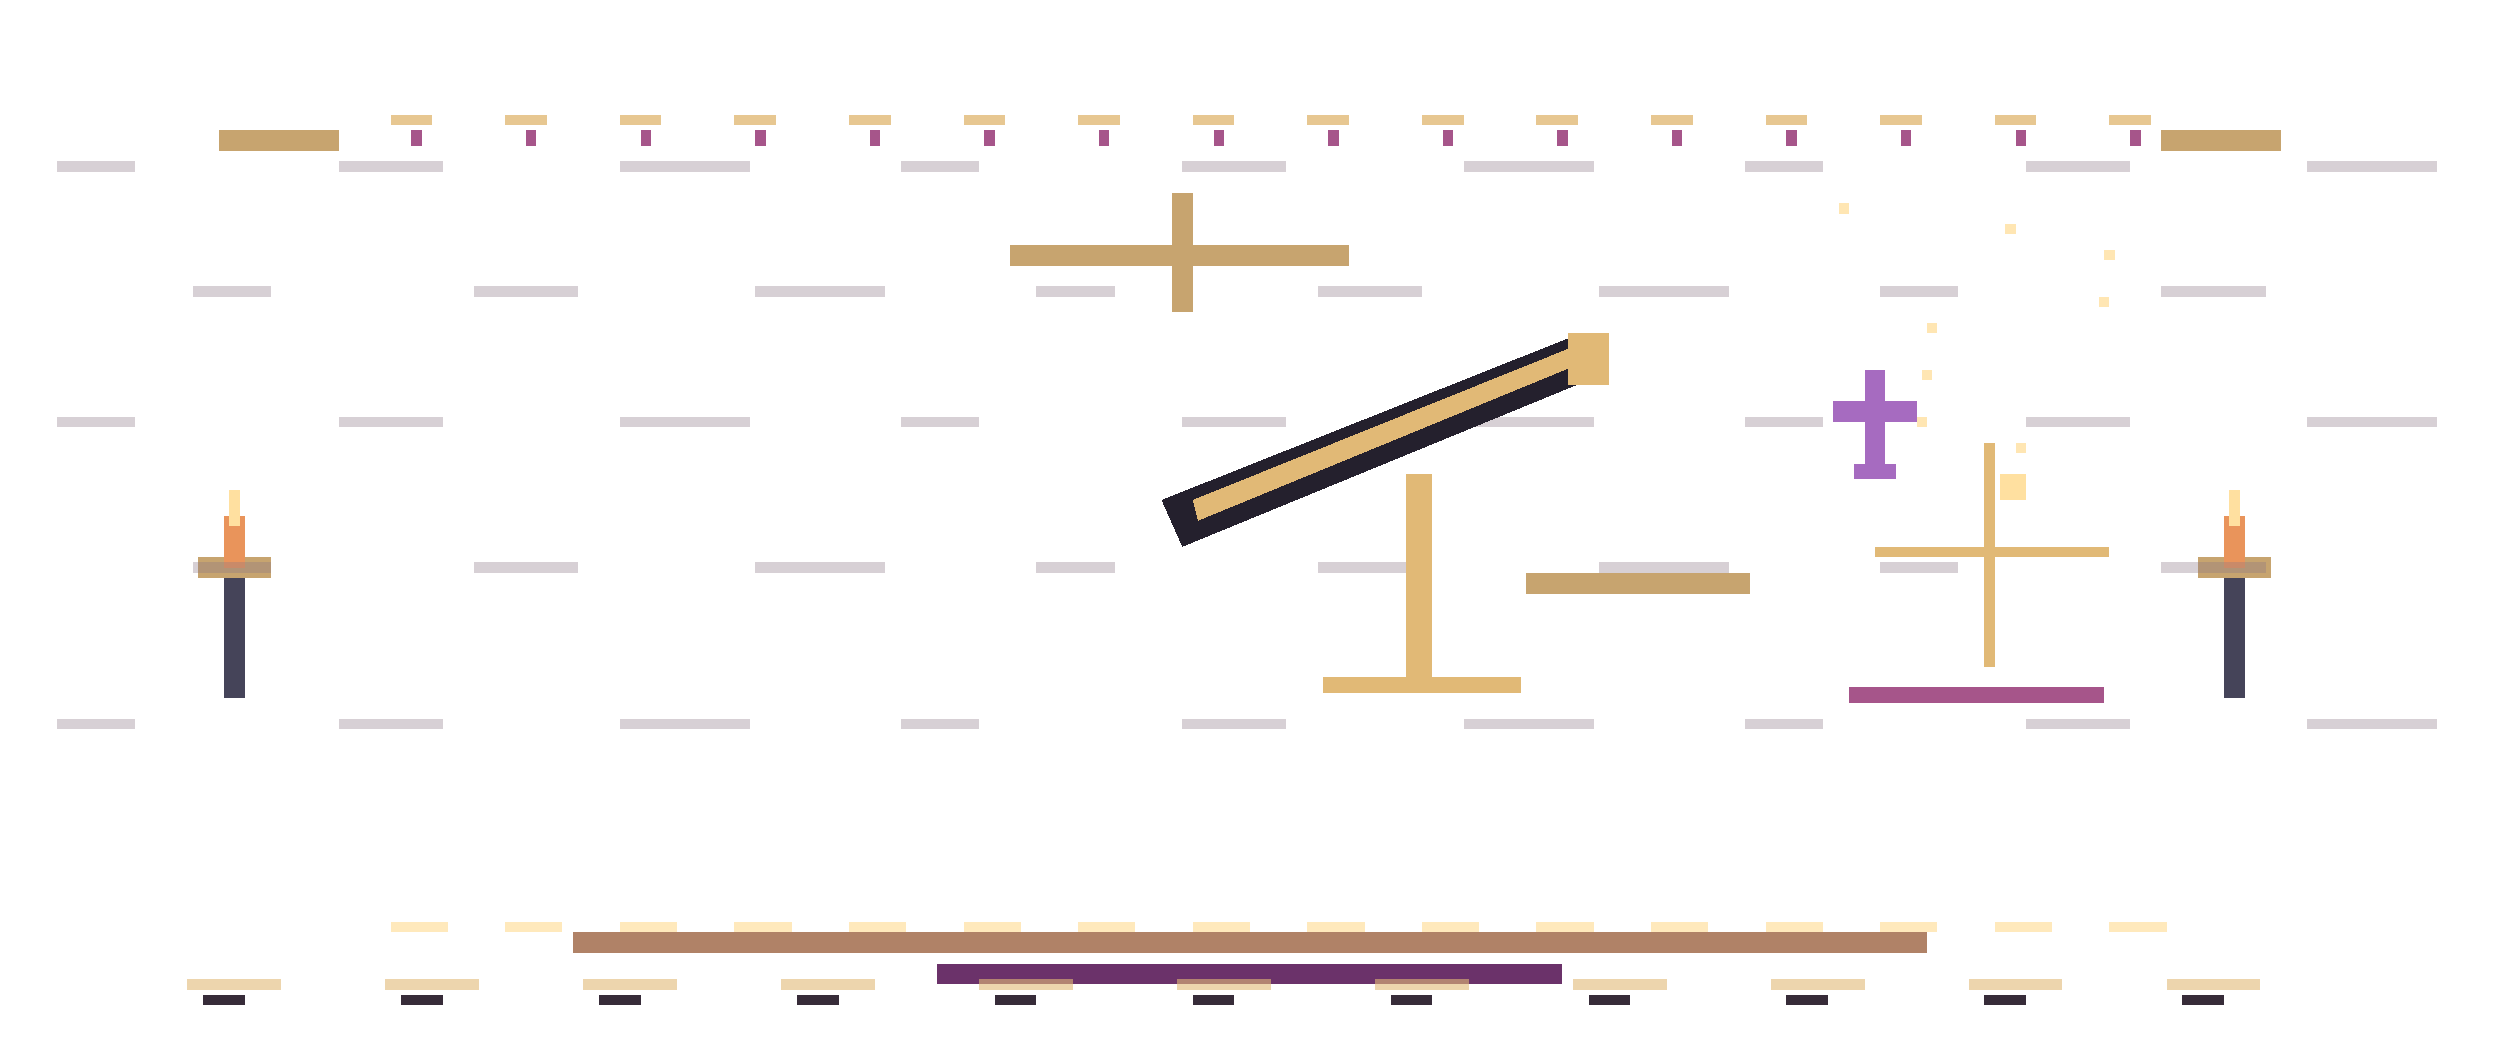
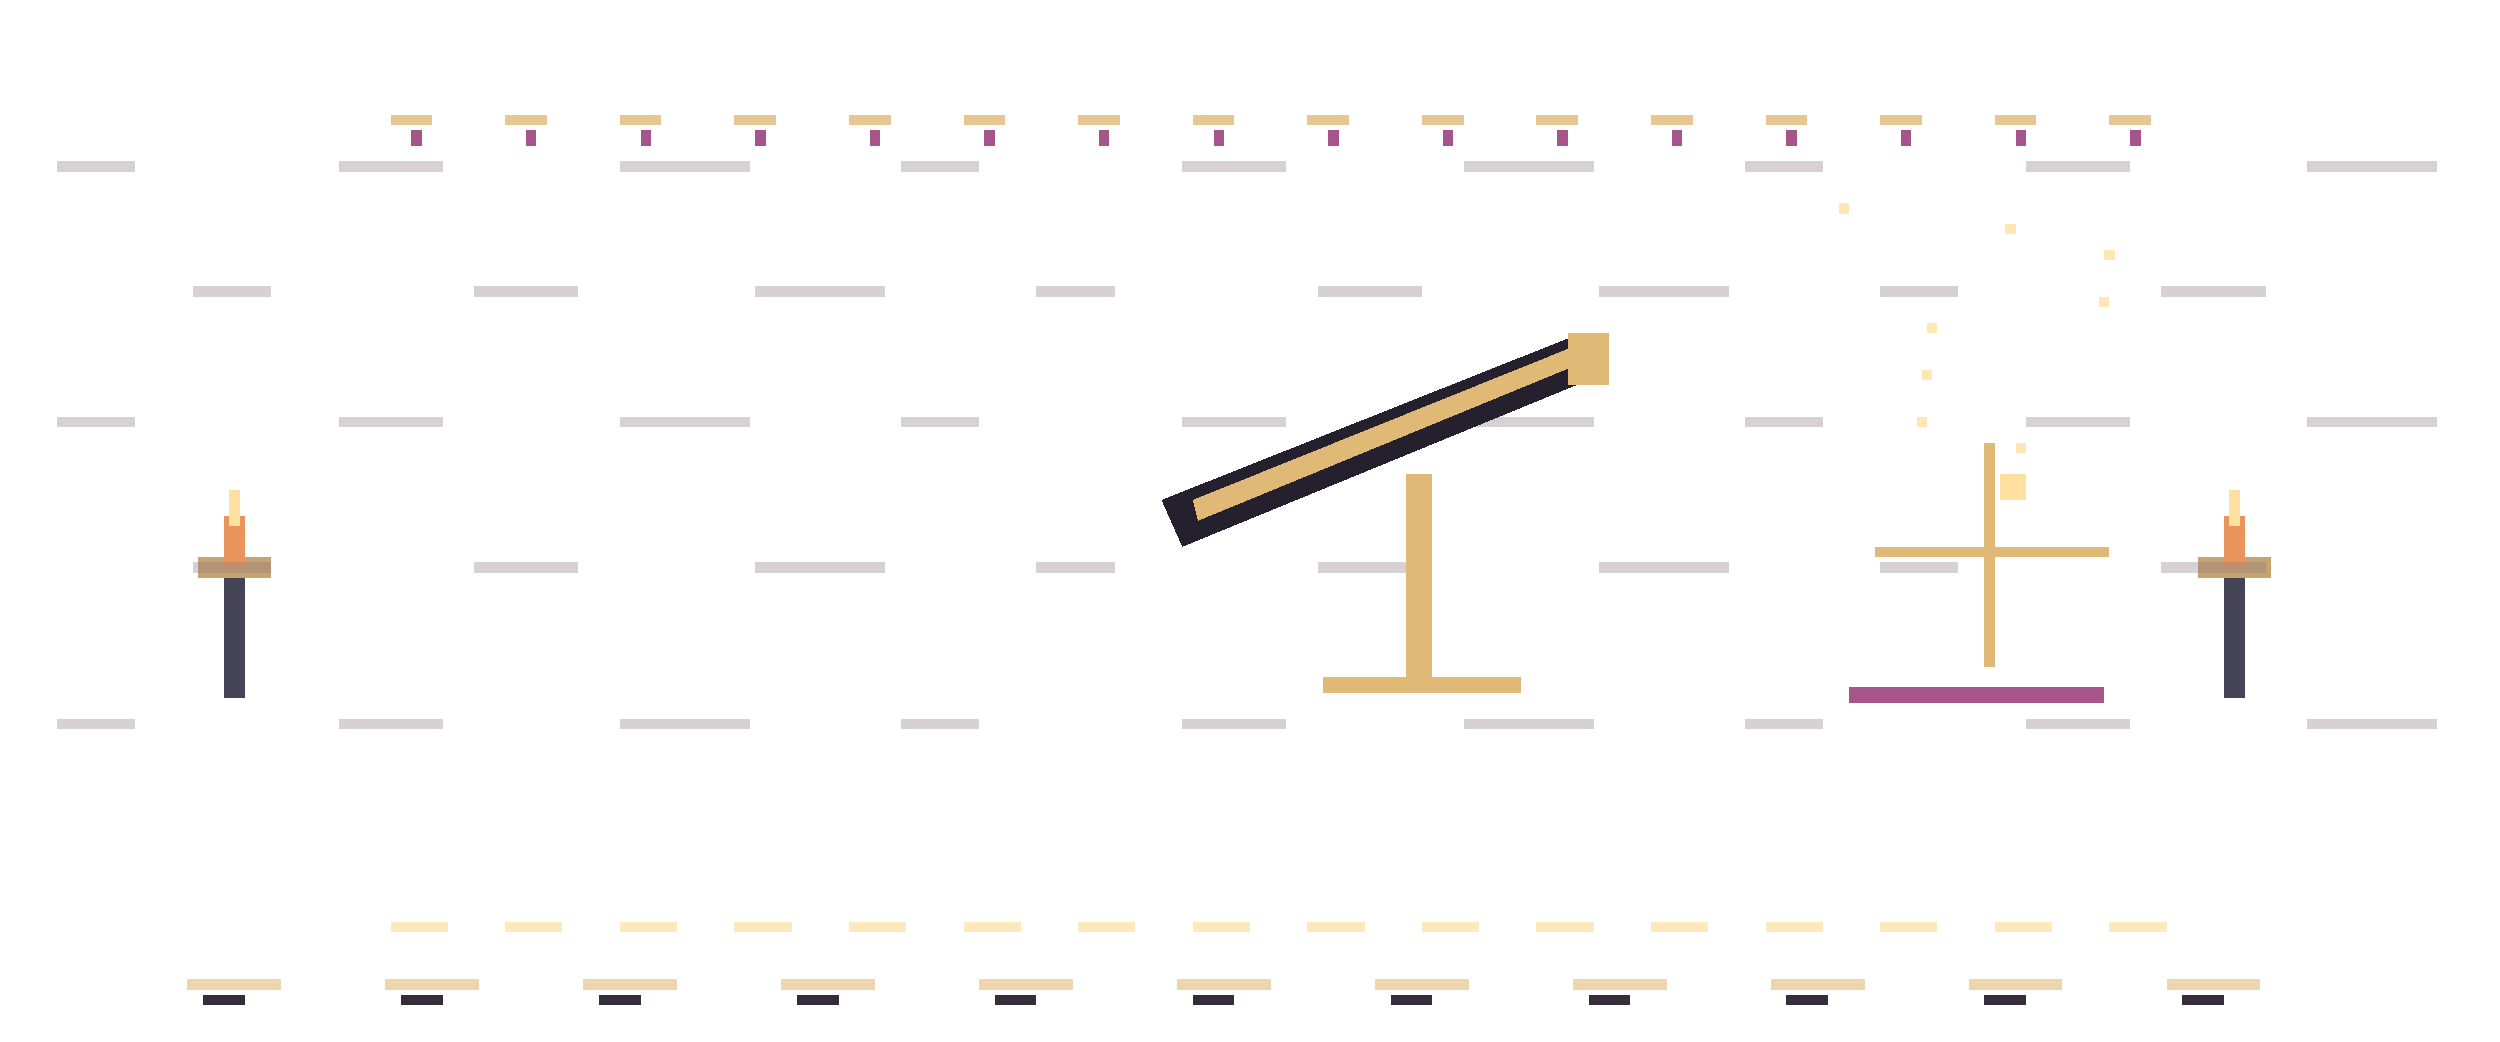
<svg xmlns="http://www.w3.org/2000/svg" viewBox="0 0 480 200" shape-rendering="crispEdges">
-   <path d="M42 25h23v4H42zM415 25h23v4h-23z" fill="#c7a46f" />
-   <rect x="110" y="179" width="260" height="4" fill="#b08267" />
-   <rect x="180" y="185" width="120" height="4" fill="#6b326a" />
-   <path d="M194 47h65v4h-65zM225 37h4v23h-4zM293 110h43v4h-43z" fill="#c7a46f" />
-   <rect x="358" y="71" width="4" height="18" fill="#a66bc0" />
-   <rect x="352" y="77" width="16" height="4" fill="#a66bc0" />
-   <rect x="356" y="89" width="8" height="3" fill="#a66bc0" />
  <rect x="43" y="107" width="4" height="27" fill="#454459" />
  <rect x="38" y="107" width="14" height="4" fill="#c7a46f" />
  <rect x="43" y="99" width="4" height="10" fill="#e9945b" />
  <rect x="44" y="94" width="2" height="7" fill="#ffe0a0" />
  <rect x="427" y="107" width="4" height="27" fill="#454459" />
  <rect x="422" y="107" width="14" height="4" fill="#c7a46f" />
  <rect x="427" y="99" width="4" height="10" fill="#e9945b" />
  <rect x="428" y="94" width="2" height="7" fill="#ffe0a0" />
  <rect x="11" y="31" width="15" height="2" fill="#8b7583" opacity=".34" />
  <rect x="65" y="31" width="20" height="2" fill="#8b7583" opacity=".34" />
  <rect x="119" y="31" width="25" height="2" fill="#8b7583" opacity=".34" />
  <rect x="173" y="31" width="15" height="2" fill="#8b7583" opacity=".34" />
  <rect x="227" y="31" width="20" height="2" fill="#8b7583" opacity=".34" />
  <rect x="281" y="31" width="25" height="2" fill="#8b7583" opacity=".34" />
  <rect x="335" y="31" width="15" height="2" fill="#8b7583" opacity=".34" />
  <rect x="389" y="31" width="20" height="2" fill="#8b7583" opacity=".34" />
  <rect x="443" y="31" width="25" height="2" fill="#8b7583" opacity=".34" />
  <rect x="37" y="55" width="15" height="2" fill="#8b7583" opacity=".34" />
  <rect x="91" y="55" width="20" height="2" fill="#8b7583" opacity=".34" />
  <rect x="145" y="55" width="25" height="2" fill="#8b7583" opacity=".34" />
  <rect x="199" y="55" width="15" height="2" fill="#8b7583" opacity=".34" />
  <rect x="253" y="55" width="20" height="2" fill="#8b7583" opacity=".34" />
  <rect x="307" y="55" width="25" height="2" fill="#8b7583" opacity=".34" />
  <rect x="361" y="55" width="15" height="2" fill="#8b7583" opacity=".34" />
  <rect x="415" y="55" width="20" height="2" fill="#8b7583" opacity=".34" />
  <rect x="11" y="80" width="15" height="2" fill="#8b7583" opacity=".34" />
  <rect x="65" y="80" width="20" height="2" fill="#8b7583" opacity=".34" />
  <rect x="119" y="80" width="25" height="2" fill="#8b7583" opacity=".34" />
  <rect x="173" y="80" width="15" height="2" fill="#8b7583" opacity=".34" />
  <rect x="227" y="80" width="20" height="2" fill="#8b7583" opacity=".34" />
  <rect x="281" y="80" width="25" height="2" fill="#8b7583" opacity=".34" />
  <rect x="335" y="80" width="15" height="2" fill="#8b7583" opacity=".34" />
  <rect x="389" y="80" width="20" height="2" fill="#8b7583" opacity=".34" />
  <rect x="443" y="80" width="25" height="2" fill="#8b7583" opacity=".34" />
  <rect x="37" y="108" width="15" height="2" fill="#8b7583" opacity=".34" />
  <rect x="91" y="108" width="20" height="2" fill="#8b7583" opacity=".34" />
  <rect x="145" y="108" width="25" height="2" fill="#8b7583" opacity=".34" />
  <rect x="199" y="108" width="15" height="2" fill="#8b7583" opacity=".34" />
  <rect x="253" y="108" width="20" height="2" fill="#8b7583" opacity=".34" />
  <rect x="307" y="108" width="25" height="2" fill="#8b7583" opacity=".34" />
  <rect x="361" y="108" width="15" height="2" fill="#8b7583" opacity=".34" />
  <rect x="415" y="108" width="20" height="2" fill="#8b7583" opacity=".34" />
  <rect x="11" y="138" width="15" height="2" fill="#8b7583" opacity=".34" />
  <rect x="65" y="138" width="20" height="2" fill="#8b7583" opacity=".34" />
  <rect x="119" y="138" width="25" height="2" fill="#8b7583" opacity=".34" />
  <rect x="173" y="138" width="15" height="2" fill="#8b7583" opacity=".34" />
  <rect x="227" y="138" width="20" height="2" fill="#8b7583" opacity=".34" />
  <rect x="281" y="138" width="25" height="2" fill="#8b7583" opacity=".34" />
  <rect x="335" y="138" width="15" height="2" fill="#8b7583" opacity=".34" />
  <rect x="389" y="138" width="20" height="2" fill="#8b7583" opacity=".34" />
  <rect x="443" y="138" width="25" height="2" fill="#8b7583" opacity=".34" />
  <rect x="36" y="188" width="18" height="2" fill="#e1b976" opacity=".6" />
  <rect x="39" y="191" width="8" height="2" fill="#372c39" />
  <rect x="74" y="188" width="18" height="2" fill="#e1b976" opacity=".6" />
  <rect x="77" y="191" width="8" height="2" fill="#372c39" />
  <rect x="112" y="188" width="18" height="2" fill="#e1b976" opacity=".6" />
  <rect x="115" y="191" width="8" height="2" fill="#372c39" />
  <rect x="150" y="188" width="18" height="2" fill="#e1b976" opacity=".6" />
  <rect x="153" y="191" width="8" height="2" fill="#372c39" />
  <rect x="188" y="188" width="18" height="2" fill="#e1b976" opacity=".6" />
  <rect x="191" y="191" width="8" height="2" fill="#372c39" />
  <rect x="226" y="188" width="18" height="2" fill="#e1b976" opacity=".6" />
  <rect x="229" y="191" width="8" height="2" fill="#372c39" />
  <rect x="264" y="188" width="18" height="2" fill="#e1b976" opacity=".6" />
  <rect x="267" y="191" width="8" height="2" fill="#372c39" />
  <rect x="302" y="188" width="18" height="2" fill="#e1b976" opacity=".6" />
  <rect x="305" y="191" width="8" height="2" fill="#372c39" />
  <rect x="340" y="188" width="18" height="2" fill="#e1b976" opacity=".6" />
  <rect x="343" y="191" width="8" height="2" fill="#372c39" />
  <rect x="378" y="188" width="18" height="2" fill="#e1b976" opacity=".6" />
  <rect x="381" y="191" width="8" height="2" fill="#372c39" />
  <rect x="416" y="188" width="18" height="2" fill="#e1b976" opacity=".6" />
  <rect x="419" y="191" width="8" height="2" fill="#372c39" />
  <path d="M223 96l78-31 4 8-78 32z" fill="#24202d" />
  <path d="M229 96l72-29 2 3-73 30z" fill="#e1b976" />
  <rect x="301" y="64" width="8" height="10" fill="#e1b976" />
  <rect x="270" y="91" width="5" height="40" fill="#e1b976" />
  <rect x="254" y="130" width="38" height="3" fill="#e1b976" />
  <rect x="355" y="132" width="49" height="3" fill="#a6558a" />
  <rect x="353" y="39" width="2" height="2" fill="#ffe0a0" opacity=".8" />
  <rect x="370" y="62" width="2" height="2" fill="#ffe0a0" opacity=".8" />
  <rect x="387" y="85" width="2" height="2" fill="#ffe0a0" opacity=".8" />
  <rect x="404" y="48" width="2" height="2" fill="#ffe0a0" opacity=".8" />
  <rect x="369" y="71" width="2" height="2" fill="#ffe0a0" opacity=".8" />
  <rect x="386" y="94" width="2" height="2" fill="#ffe0a0" opacity=".8" />
  <rect x="403" y="57" width="2" height="2" fill="#ffe0a0" opacity=".8" />
  <rect x="368" y="80" width="2" height="2" fill="#ffe0a0" opacity=".8" />
  <rect x="385" y="43" width="2" height="2" fill="#ffe0a0" opacity=".8" />
  <path d="M360 105h45v2h-45zM381 85h2v43h-2z" fill="#e1b976" />
  <rect x="384" y="91" width="5" height="5" fill="#ffe0a0" />
  <rect x="75" y="22" width="8" height="2" fill="#e1b976" opacity=".8" />
  <rect x="79" y="25" width="2" height="3" fill="#a6558a" />
  <rect x="75" y="177" width="11" height="2" fill="#ffe0a0" opacity=".7" />
  <rect x="97" y="22" width="8" height="2" fill="#e1b976" opacity=".8" />
  <rect x="101" y="25" width="2" height="3" fill="#a6558a" />
  <rect x="97" y="177" width="11" height="2" fill="#ffe0a0" opacity=".7" />
  <rect x="119" y="22" width="8" height="2" fill="#e1b976" opacity=".8" />
  <rect x="123" y="25" width="2" height="3" fill="#a6558a" />
  <rect x="119" y="177" width="11" height="2" fill="#ffe0a0" opacity=".7" />
  <rect x="141" y="22" width="8" height="2" fill="#e1b976" opacity=".8" />
  <rect x="145" y="25" width="2" height="3" fill="#a6558a" />
  <rect x="141" y="177" width="11" height="2" fill="#ffe0a0" opacity=".7" />
  <rect x="163" y="22" width="8" height="2" fill="#e1b976" opacity=".8" />
  <rect x="167" y="25" width="2" height="3" fill="#a6558a" />
  <rect x="163" y="177" width="11" height="2" fill="#ffe0a0" opacity=".7" />
  <rect x="185" y="22" width="8" height="2" fill="#e1b976" opacity=".8" />
  <rect x="189" y="25" width="2" height="3" fill="#a6558a" />
  <rect x="185" y="177" width="11" height="2" fill="#ffe0a0" opacity=".7" />
  <rect x="207" y="22" width="8" height="2" fill="#e1b976" opacity=".8" />
  <rect x="211" y="25" width="2" height="3" fill="#a6558a" />
  <rect x="207" y="177" width="11" height="2" fill="#ffe0a0" opacity=".7" />
  <rect x="229" y="22" width="8" height="2" fill="#e1b976" opacity=".8" />
  <rect x="233" y="25" width="2" height="3" fill="#a6558a" />
  <rect x="229" y="177" width="11" height="2" fill="#ffe0a0" opacity=".7" />
  <rect x="251" y="22" width="8" height="2" fill="#e1b976" opacity=".8" />
  <rect x="255" y="25" width="2" height="3" fill="#a6558a" />
  <rect x="251" y="177" width="11" height="2" fill="#ffe0a0" opacity=".7" />
  <rect x="273" y="22" width="8" height="2" fill="#e1b976" opacity=".8" />
  <rect x="277" y="25" width="2" height="3" fill="#a6558a" />
  <rect x="273" y="177" width="11" height="2" fill="#ffe0a0" opacity=".7" />
  <rect x="295" y="22" width="8" height="2" fill="#e1b976" opacity=".8" />
  <rect x="299" y="25" width="2" height="3" fill="#a6558a" />
  <rect x="295" y="177" width="11" height="2" fill="#ffe0a0" opacity=".7" />
  <rect x="317" y="22" width="8" height="2" fill="#e1b976" opacity=".8" />
  <rect x="321" y="25" width="2" height="3" fill="#a6558a" />
  <rect x="317" y="177" width="11" height="2" fill="#ffe0a0" opacity=".7" />
  <rect x="339" y="22" width="8" height="2" fill="#e1b976" opacity=".8" />
  <rect x="343" y="25" width="2" height="3" fill="#a6558a" />
  <rect x="339" y="177" width="11" height="2" fill="#ffe0a0" opacity=".7" />
  <rect x="361" y="22" width="8" height="2" fill="#e1b976" opacity=".8" />
  <rect x="365" y="25" width="2" height="3" fill="#a6558a" />
  <rect x="361" y="177" width="11" height="2" fill="#ffe0a0" opacity=".7" />
  <rect x="383" y="22" width="8" height="2" fill="#e1b976" opacity=".8" />
  <rect x="387" y="25" width="2" height="3" fill="#a6558a" />
  <rect x="383" y="177" width="11" height="2" fill="#ffe0a0" opacity=".7" />
  <rect x="405" y="22" width="8" height="2" fill="#e1b976" opacity=".8" />
  <rect x="409" y="25" width="2" height="3" fill="#a6558a" />
  <rect x="405" y="177" width="11" height="2" fill="#ffe0a0" opacity=".7" />
</svg>
